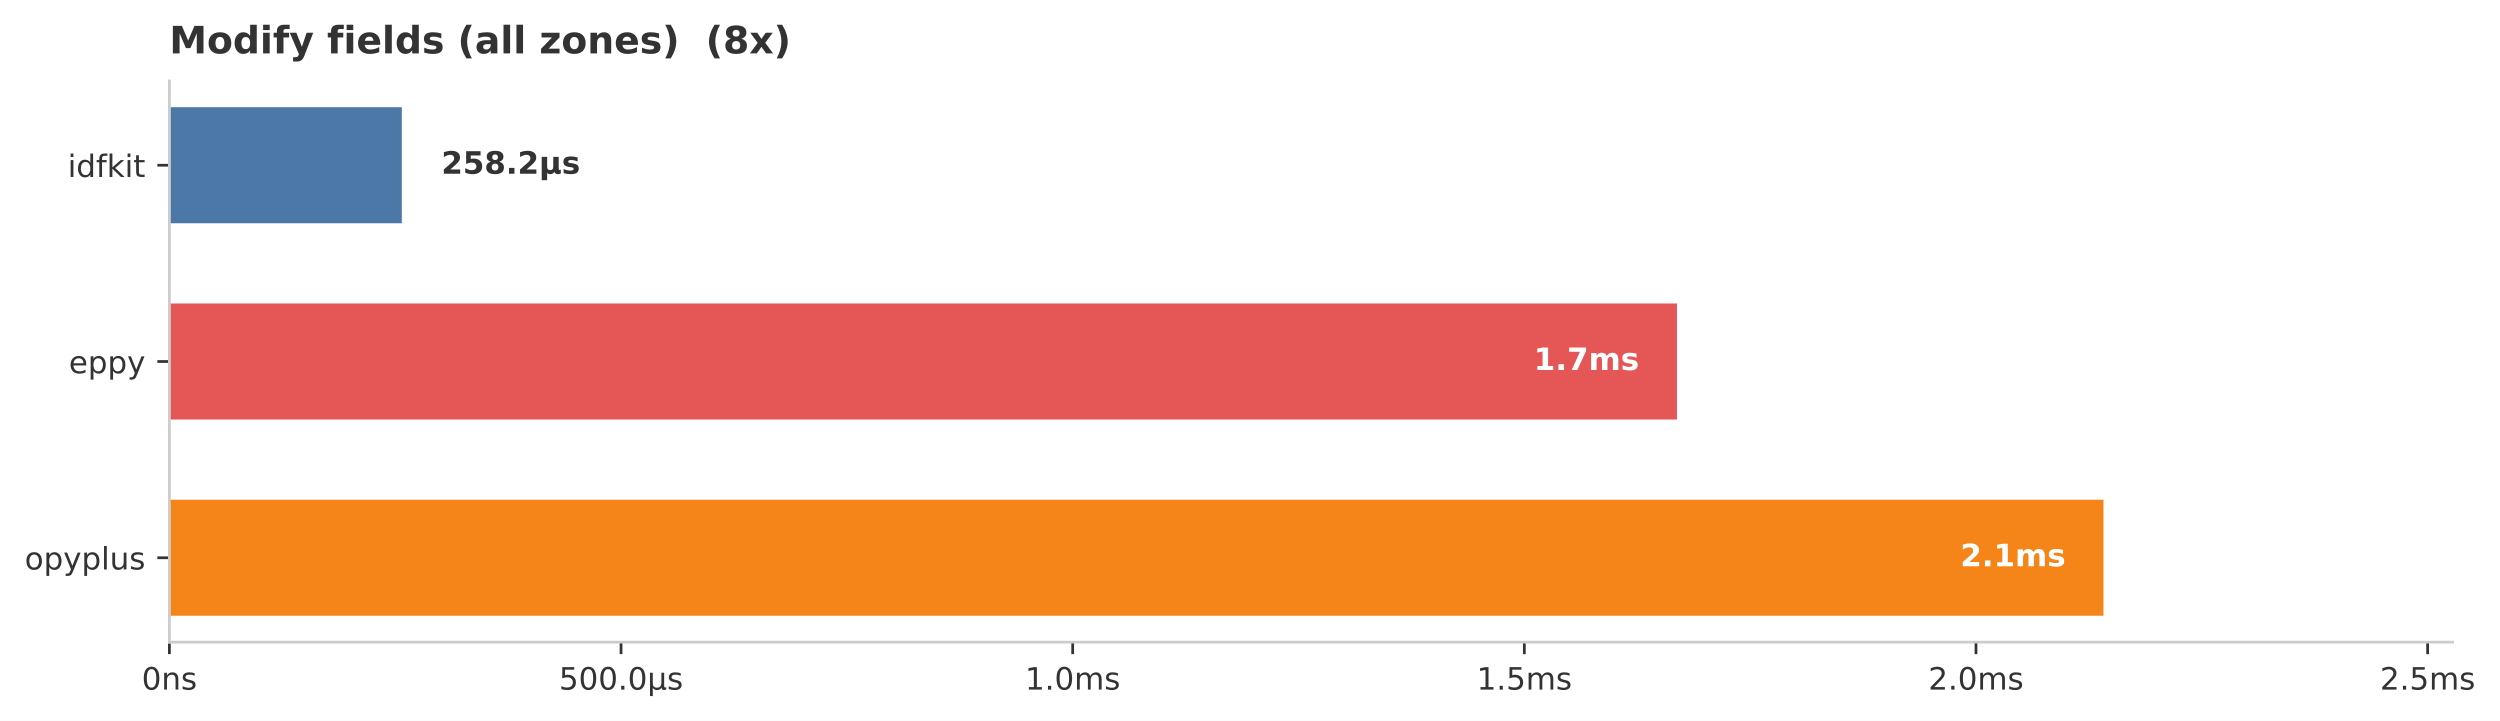
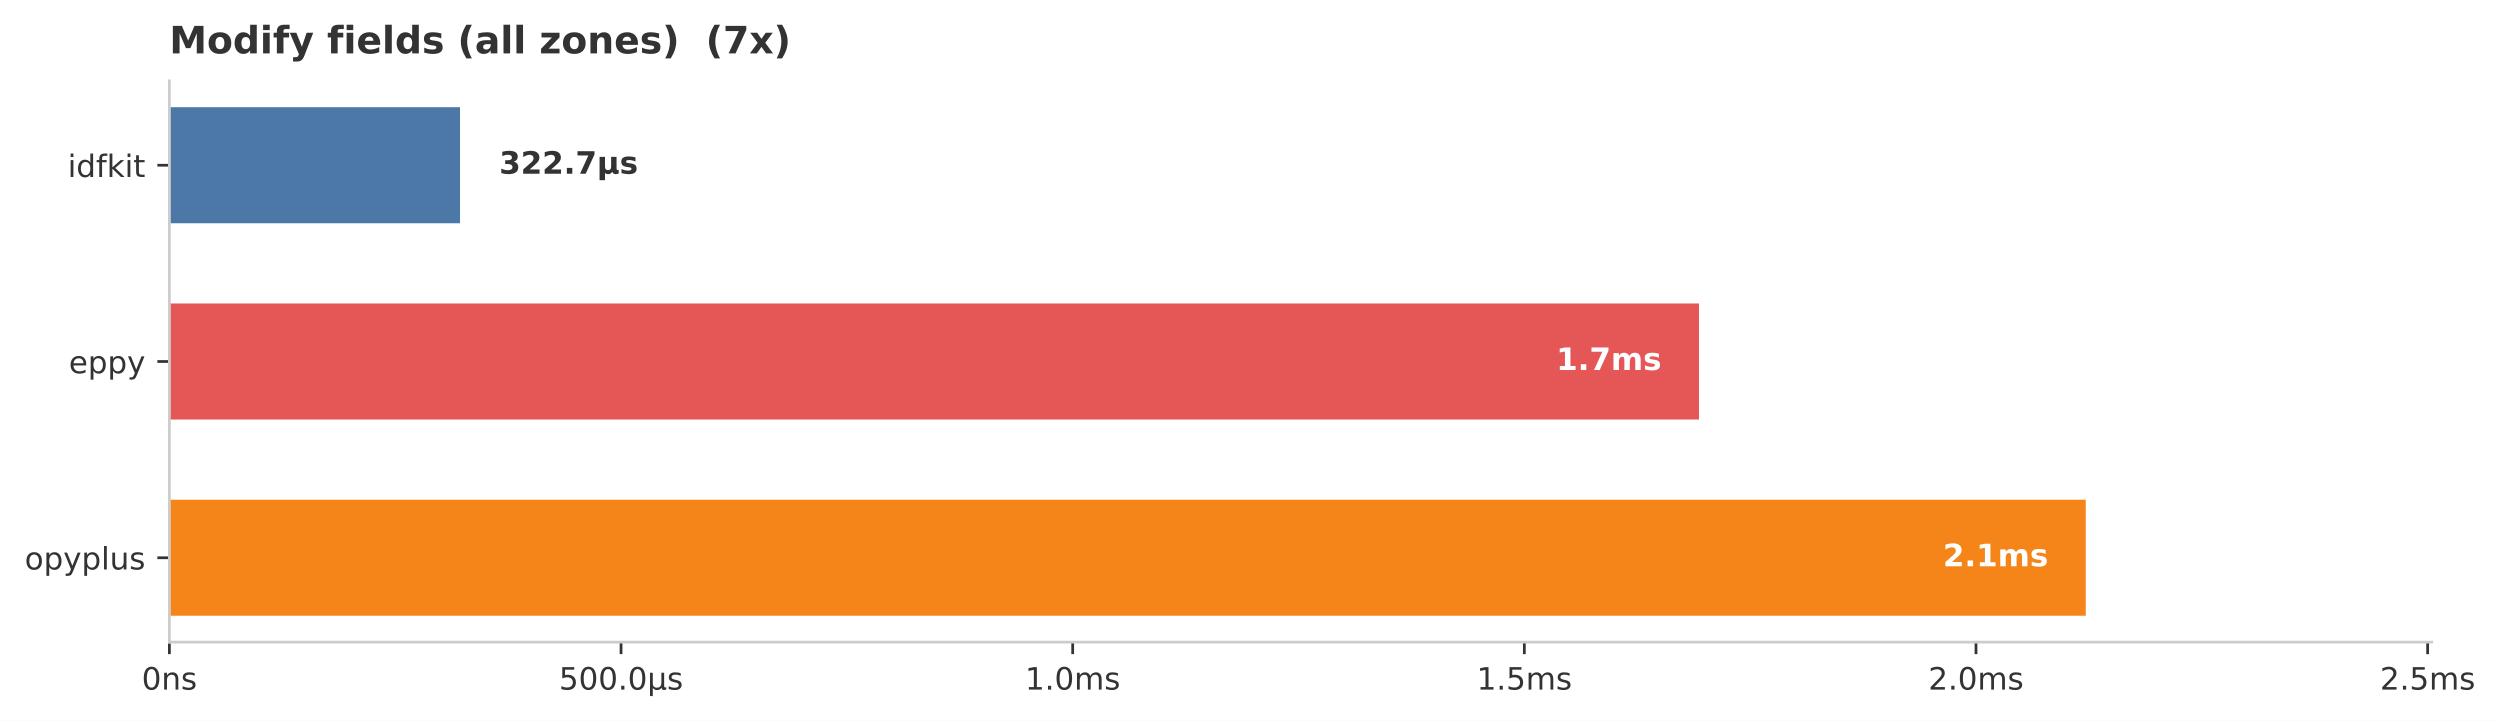
- <svg xmlns="http://www.w3.org/2000/svg" xmlns:xlink="http://www.w3.org/1999/xlink" width="728.387pt" height="210pt" viewBox="0 0 728.387 210" version="1.1">
+ <svg xmlns="http://www.w3.org/2000/svg" xmlns:xlink="http://www.w3.org/1999/xlink" width="728.399pt" height="210pt" viewBox="0 0 728.399 210" version="1.1">
  <defs>
    <style type="text/css">*{stroke-linejoin: round; stroke-linecap: butt}</style>
  </defs>
  <g id="figure_1">
    <g id="patch_1">
-       <path d="M 0 210 L 728.387 210 L 728.387 -0 L 0 -0 z " style="fill: #ffffff" />
+       <path d="M 0 210 L 728.399 210 L 728.399 -0 L 0 -0 z " style="fill: #ffffff" />
    </g>
    <g id="axes_1">
      <g id="patch_2">
-         <path d="M 49.353 187.089 L 714.582 187.089 L 714.582 23.558 L 49.353 23.558 z " style="fill: #ffffff" />
+         <path d="M 49.353 187.089 L 708.5 187.089 L 708.5 23.558 L 49.353 23.558 z " style="fill: #ffffff" />
      </g>
      <g id="patch_3">
-         <path d="M 49.353 30.992 L 117.32 30.992 L 117.32 65.299 L 49.353 65.299 z " clip-path="url(#p45bb017839)" style="fill: #4c78a8; stroke: #ffffff; stroke-width: 0.5; stroke-linejoin: miter" />
+         <path d="M 49.353 30.992 L 134.285 30.992 L 134.285 65.299 L 49.353 65.299 z " clip-path="url(#p8c7aa441eb)" style="fill: #4c78a8; stroke: #ffffff; stroke-width: 0.5; stroke-linejoin: miter" />
      </g>
      <g id="patch_4">
-         <path d="M 49.353 88.17 L 488.842 88.17 L 488.842 122.477 L 49.353 122.477 z " clip-path="url(#p45bb017839)" style="fill: #e45756; stroke: #ffffff; stroke-width: 0.5; stroke-linejoin: miter" />
+         <path d="M 49.353 88.17 L 495.265 88.17 L 495.265 122.477 L 49.353 122.477 z " clip-path="url(#p8c7aa441eb)" style="fill: #e45756; stroke: #ffffff; stroke-width: 0.5; stroke-linejoin: miter" />
      </g>
      <g id="patch_5">
-         <path d="M 49.353 145.349 L 613.107 145.349 L 613.107 179.656 L 49.353 179.656 z " clip-path="url(#p45bb017839)" style="fill: #f58518; stroke: #ffffff; stroke-width: 0.5; stroke-linejoin: miter" />
+         <path d="M 49.353 145.349 L 607.952 145.349 L 607.952 179.656 L 49.353 179.656 z " clip-path="url(#p8c7aa441eb)" style="fill: #f58518; stroke: #ffffff; stroke-width: 0.5; stroke-linejoin: miter" />
      </g>
      <g id="matplotlib.axis_1">
        <g id="xtick_1">
          <g id="line2d_1">
            <defs>
-               <path id="m4ce6fe89cb" d="M 0 0 L 0 3.5 " style="stroke: #333333; stroke-width: 0.8" />
+               <path id="m8dcf3aec24" d="M 0 0 L 0 3.5 " style="stroke: #333333; stroke-width: 0.8" />
            </defs>
            <g>
-               <use xlink:href="#m4ce6fe89cb" x="49.353" y="187.089" style="fill: #333333; stroke: #333333; stroke-width: 0.8" />
+               <use xlink:href="#m8dcf3aec24" x="49.353" y="187.089" style="fill: #333333; stroke: #333333; stroke-width: 0.8" />
            </g>
          </g>
          <g id="text_1">
            <g style="fill: #333333" transform="translate(41.29422 200.9278) scale(0.09 -0.09)">
              <defs>
                <path id="DejaVuSans-30" d="M 2034 4250 Q 1547 4250 1301 3770 Q 1056 3291 1056 2328 Q 1056 1369 1301 889 Q 1547 409 2034 409 Q 2525 409 2770 889 Q 3016 1369 3016 2328 Q 3016 3291 2770 3770 Q 2525 4250 2034 4250 z M 2034 4750 Q 2819 4750 3233 4129 Q 3647 3509 3647 2328 Q 3647 1150 3233 529 Q 2819 -91 2034 -91 Q 1250 -91 836 529 Q 422 1150 422 2328 Q 422 3509 836 4129 Q 1250 4750 2034 4750 z " transform="scale(0.015625)" />
                <path id="DejaVuSans-6e" d="M 3513 2113 L 3513 0 L 2938 0 L 2938 2094 Q 2938 2591 2744 2837 Q 2550 3084 2163 3084 Q 1697 3084 1428 2787 Q 1159 2491 1159 1978 L 1159 0 L 581 0 L 581 3500 L 1159 3500 L 1159 2956 Q 1366 3272 1645 3428 Q 1925 3584 2291 3584 Q 2894 3584 3203 3211 Q 3513 2838 3513 2113 z " transform="scale(0.015625)" />
                <path id="DejaVuSans-73" d="M 2834 3397 L 2834 2853 Q 2591 2978 2328 3040 Q 2066 3103 1784 3103 Q 1356 3103 1142 2972 Q 928 2841 928 2578 Q 928 2378 1081 2264 Q 1234 2150 1697 2047 L 1894 2003 Q 2506 1872 2764 1633 Q 3022 1394 3022 966 Q 3022 478 2636 193 Q 2250 -91 1575 -91 Q 1294 -91 989 -36 Q 684 19 347 128 L 347 722 Q 666 556 975 473 Q 1284 391 1588 391 Q 1994 391 2212 530 Q 2431 669 2431 922 Q 2431 1156 2273 1281 Q 2116 1406 1581 1522 L 1381 1569 Q 847 1681 609 1914 Q 372 2147 372 2553 Q 372 3047 722 3315 Q 1072 3584 1716 3584 Q 2034 3584 2315 3537 Q 2597 3491 2834 3397 z " transform="scale(0.015625)" />
              </defs>
              <use xlink:href="#DejaVuSans-30" />
              <use xlink:href="#DejaVuSans-6e" transform="translate(63.62305 0)" />
              <use xlink:href="#DejaVuSans-73" transform="translate(127.002 0)" />
            </g>
          </g>
        </g>
        <g id="xtick_2">
          <g id="line2d_2">
            <g>
-               <use xlink:href="#m4ce6fe89cb" x="180.943" y="187.089" style="fill: #333333; stroke: #333333; stroke-width: 0.8" />
+               <use xlink:href="#m8dcf3aec24" x="180.946" y="187.089" style="fill: #333333; stroke: #333333; stroke-width: 0.8" />
            </g>
          </g>
          <g id="text_2">
-             <g style="fill: #333333" transform="translate(162.8533 200.9278) scale(0.09 -0.09)">
+             <g style="fill: #333333" transform="translate(162.8558 200.9278) scale(0.09 -0.09)">
              <defs>
                <path id="DejaVuSans-35" d="M 691 4666 L 3169 4666 L 3169 4134 L 1269 4134 L 1269 2991 Q 1406 3038 1543 3061 Q 1681 3084 1819 3084 Q 2600 3084 3056 2656 Q 3513 2228 3513 1497 Q 3513 744 3044 326 Q 2575 -91 1722 -91 Q 1428 -91 1123 -41 Q 819 9 494 109 L 494 744 Q 775 591 1075 516 Q 1375 441 1709 441 Q 2250 441 2565 725 Q 2881 1009 2881 1497 Q 2881 1984 2565 2268 Q 2250 2553 1709 2553 Q 1456 2553 1204 2497 Q 953 2441 691 2322 L 691 4666 z " transform="scale(0.015625)" />
                <path id="DejaVuSans-2e" d="M 684 794 L 1344 794 L 1344 0 L 684 0 L 684 794 z " transform="scale(0.015625)" />
                <path id="DejaVuSans-b5" d="M 544 -1331 L 544 3500 L 1119 3500 L 1119 1325 Q 1119 872 1334 640 Q 1550 409 1972 409 Q 2434 409 2667 671 Q 2900 934 2900 1459 L 2900 3500 L 3475 3500 L 3475 806 Q 3475 619 3529 530 Q 3584 441 3700 441 Q 3728 441 3778 458 Q 3828 475 3916 513 L 3916 50 Q 3788 -22 3673 -56 Q 3559 -91 3450 -91 Q 3234 -91 3106 31 Q 2978 153 2931 403 Q 2775 156 2548 32 Q 2322 -91 2016 -91 Q 1697 -91 1473 31 Q 1250 153 1119 397 L 1119 -1331 L 544 -1331 z " transform="scale(0.015625)" />
              </defs>
              <use xlink:href="#DejaVuSans-35" />
              <use xlink:href="#DejaVuSans-30" transform="translate(63.62305 0)" />
              <use xlink:href="#DejaVuSans-30" transform="translate(127.2461 0)" />
              <use xlink:href="#DejaVuSans-2e" transform="translate(190.8691 0)" />
              <use xlink:href="#DejaVuSans-30" transform="translate(222.6562 0)" />
              <use xlink:href="#DejaVuSans-b5" transform="translate(286.2793 0)" />
              <use xlink:href="#DejaVuSans-73" transform="translate(349.9023 0)" />
            </g>
          </g>
        </g>
        <g id="xtick_3">
          <g id="line2d_3">
            <g>
-               <use xlink:href="#m4ce6fe89cb" x="312.533" y="187.089" style="fill: #333333; stroke: #333333; stroke-width: 0.8" />
+               <use xlink:href="#m8dcf3aec24" x="312.538" y="187.089" style="fill: #333333; stroke: #333333; stroke-width: 0.8" />
            </g>
          </g>
          <g id="text_3">
-             <g style="fill: #333333" transform="translate(298.6493 200.9278) scale(0.09 -0.09)">
+             <g style="fill: #333333" transform="translate(298.6543 200.9278) scale(0.09 -0.09)">
              <defs>
                <path id="DejaVuSans-31" d="M 794 531 L 1825 531 L 1825 4091 L 703 3866 L 703 4441 L 1819 4666 L 2450 4666 L 2450 531 L 3481 531 L 3481 0 L 794 0 L 794 531 z " transform="scale(0.015625)" />
                <path id="DejaVuSans-6d" d="M 3328 2828 Q 3544 3216 3844 3400 Q 4144 3584 4550 3584 Q 5097 3584 5394 3201 Q 5691 2819 5691 2113 L 5691 0 L 5113 0 L 5113 2094 Q 5113 2597 4934 2840 Q 4756 3084 4391 3084 Q 3944 3084 3684 2787 Q 3425 2491 3425 1978 L 3425 0 L 2847 0 L 2847 2094 Q 2847 2600 2669 2842 Q 2491 3084 2119 3084 Q 1678 3084 1418 2786 Q 1159 2488 1159 1978 L 1159 0 L 581 0 L 581 3500 L 1159 3500 L 1159 2956 Q 1356 3278 1631 3431 Q 1906 3584 2284 3584 Q 2666 3584 2933 3390 Q 3200 3197 3328 2828 z " transform="scale(0.015625)" />
              </defs>
              <use xlink:href="#DejaVuSans-31" />
              <use xlink:href="#DejaVuSans-2e" transform="translate(63.62305 0)" />
              <use xlink:href="#DejaVuSans-30" transform="translate(95.41016 0)" />
              <use xlink:href="#DejaVuSans-6d" transform="translate(159.0332 0)" />
              <use xlink:href="#DejaVuSans-73" transform="translate(256.4453 0)" />
            </g>
          </g>
        </g>
        <g id="xtick_4">
          <g id="line2d_4">
            <g>
-               <use xlink:href="#m4ce6fe89cb" x="444.123" y="187.089" style="fill: #333333; stroke: #333333; stroke-width: 0.8" />
+               <use xlink:href="#m8dcf3aec24" x="444.131" y="187.089" style="fill: #333333; stroke: #333333; stroke-width: 0.8" />
            </g>
          </g>
          <g id="text_4">
-             <g style="fill: #333333" transform="translate(430.2392 200.9278) scale(0.09 -0.09)">
+             <g style="fill: #333333" transform="translate(430.2466 200.9278) scale(0.09 -0.09)">
              <use xlink:href="#DejaVuSans-31" />
              <use xlink:href="#DejaVuSans-2e" transform="translate(63.62305 0)" />
              <use xlink:href="#DejaVuSans-35" transform="translate(95.41016 0)" />
              <use xlink:href="#DejaVuSans-6d" transform="translate(159.0332 0)" />
              <use xlink:href="#DejaVuSans-73" transform="translate(256.4453 0)" />
            </g>
          </g>
        </g>
        <g id="xtick_5">
          <g id="line2d_5">
            <g>
-               <use xlink:href="#m4ce6fe89cb" x="575.713" y="187.089" style="fill: #333333; stroke: #333333; stroke-width: 0.8" />
+               <use xlink:href="#m8dcf3aec24" x="575.723" y="187.089" style="fill: #333333; stroke: #333333; stroke-width: 0.8" />
            </g>
          </g>
          <g id="text_5">
-             <g style="fill: #333333" transform="translate(561.8291 200.9278) scale(0.09 -0.09)">
+             <g style="fill: #333333" transform="translate(561.839 200.9278) scale(0.09 -0.09)">
              <defs>
                <path id="DejaVuSans-32" d="M 1228 531 L 3431 531 L 3431 0 L 469 0 L 469 531 Q 828 903 1448 1529 Q 2069 2156 2228 2338 Q 2531 2678 2651 2914 Q 2772 3150 2772 3378 Q 2772 3750 2511 3984 Q 2250 4219 1831 4219 Q 1534 4219 1204 4116 Q 875 4013 500 3803 L 500 4441 Q 881 4594 1212 4672 Q 1544 4750 1819 4750 Q 2544 4750 2975 4387 Q 3406 4025 3406 3419 Q 3406 3131 3298 2873 Q 3191 2616 2906 2266 Q 2828 2175 2409 1742 Q 1991 1309 1228 531 z " transform="scale(0.015625)" />
              </defs>
              <use xlink:href="#DejaVuSans-32" />
              <use xlink:href="#DejaVuSans-2e" transform="translate(63.62305 0)" />
              <use xlink:href="#DejaVuSans-30" transform="translate(95.41016 0)" />
              <use xlink:href="#DejaVuSans-6d" transform="translate(159.0332 0)" />
              <use xlink:href="#DejaVuSans-73" transform="translate(256.4453 0)" />
            </g>
          </g>
        </g>
        <g id="xtick_6">
          <g id="line2d_6">
            <g>
-               <use xlink:href="#m4ce6fe89cb" x="707.303" y="187.089" style="fill: #333333; stroke: #333333; stroke-width: 0.8" />
+               <use xlink:href="#m8dcf3aec24" x="707.315" y="187.089" style="fill: #333333; stroke: #333333; stroke-width: 0.8" />
            </g>
          </g>
          <g id="text_6">
-             <g style="fill: #333333" transform="translate(693.419 200.9278) scale(0.09 -0.09)">
+             <g style="fill: #333333" transform="translate(693.4314 200.9278) scale(0.09 -0.09)">
              <use xlink:href="#DejaVuSans-32" />
              <use xlink:href="#DejaVuSans-2e" transform="translate(63.62305 0)" />
              <use xlink:href="#DejaVuSans-35" transform="translate(95.41016 0)" />
              <use xlink:href="#DejaVuSans-6d" transform="translate(159.0332 0)" />
              <use xlink:href="#DejaVuSans-73" transform="translate(256.4453 0)" />
            </g>
          </g>
        </g>
      </g>
      <g id="matplotlib.axis_2">
        <g id="ytick_1">
          <g id="line2d_7">
            <defs>
-               <path id="m4fc2e59702" d="M 0 0 L -3.5 0 " style="stroke: #333333; stroke-width: 0.8" />
+               <path id="m321cd11649" d="M 0 0 L -3.5 0 " style="stroke: #333333; stroke-width: 0.8" />
            </defs>
            <g>
-               <use xlink:href="#m4fc2e59702" x="49.353" y="48.145" style="fill: #333333; stroke: #333333; stroke-width: 0.8" />
+               <use xlink:href="#m321cd11649" x="49.353" y="48.145" style="fill: #333333; stroke: #333333; stroke-width: 0.8" />
            </g>
          </g>
          <g id="text_7">
            <g style="fill: #333333" transform="translate(19.73109 51.5644) scale(0.09 -0.09)">
              <defs>
                <path id="DejaVuSans-69" d="M 603 3500 L 1178 3500 L 1178 0 L 603 0 L 603 3500 z M 603 4863 L 1178 4863 L 1178 4134 L 603 4134 L 603 4863 z " transform="scale(0.015625)" />
                <path id="DejaVuSans-64" d="M 2906 2969 L 2906 4863 L 3481 4863 L 3481 0 L 2906 0 L 2906 525 Q 2725 213 2448 61 Q 2172 -91 1784 -91 Q 1150 -91 751 415 Q 353 922 353 1747 Q 353 2572 751 3078 Q 1150 3584 1784 3584 Q 2172 3584 2448 3432 Q 2725 3281 2906 2969 z M 947 1747 Q 947 1113 1208 752 Q 1469 391 1925 391 Q 2381 391 2643 752 Q 2906 1113 2906 1747 Q 2906 2381 2643 2742 Q 2381 3103 1925 3103 Q 1469 3103 1208 2742 Q 947 2381 947 1747 z " transform="scale(0.015625)" />
                <path id="DejaVuSans-66" d="M 2375 4863 L 2375 4384 L 1825 4384 Q 1516 4384 1395 4259 Q 1275 4134 1275 3809 L 1275 3500 L 2222 3500 L 2222 3053 L 1275 3053 L 1275 0 L 697 0 L 697 3053 L 147 3053 L 147 3500 L 697 3500 L 697 3744 Q 697 4328 969 4595 Q 1241 4863 1831 4863 L 2375 4863 z " transform="scale(0.015625)" />
                <path id="DejaVuSans-6b" d="M 581 4863 L 1159 4863 L 1159 1991 L 2875 3500 L 3609 3500 L 1753 1863 L 3688 0 L 2938 0 L 1159 1709 L 1159 0 L 581 0 L 581 4863 z " transform="scale(0.015625)" />
                <path id="DejaVuSans-74" d="M 1172 4494 L 1172 3500 L 2356 3500 L 2356 3053 L 1172 3053 L 1172 1153 Q 1172 725 1289 603 Q 1406 481 1766 481 L 2356 481 L 2356 0 L 1766 0 Q 1100 0 847 248 Q 594 497 594 1153 L 594 3053 L 172 3053 L 172 3500 L 594 3500 L 594 4494 L 1172 4494 z " transform="scale(0.015625)" />
              </defs>
              <use xlink:href="#DejaVuSans-69" />
              <use xlink:href="#DejaVuSans-64" transform="translate(27.7832 0)" />
              <use xlink:href="#DejaVuSans-66" transform="translate(91.25977 0)" />
              <use xlink:href="#DejaVuSans-6b" transform="translate(126.4648 0)" />
              <use xlink:href="#DejaVuSans-69" transform="translate(184.375 0)" />
              <use xlink:href="#DejaVuSans-74" transform="translate(212.1582 0)" />
            </g>
          </g>
        </g>
        <g id="ytick_2">
          <g id="line2d_8">
            <g>
-               <use xlink:href="#m4fc2e59702" x="49.353" y="105.324" style="fill: #333333; stroke: #333333; stroke-width: 0.8" />
+               <use xlink:href="#m321cd11649" x="49.353" y="105.324" style="fill: #333333; stroke: #333333; stroke-width: 0.8" />
            </g>
          </g>
          <g id="text_8">
            <g style="fill: #333333" transform="translate(20.06156 108.743) scale(0.09 -0.09)">
              <defs>
                <path id="DejaVuSans-65" d="M 3597 1894 L 3597 1613 L 953 1613 Q 991 1019 1311 708 Q 1631 397 2203 397 Q 2534 397 2845 478 Q 3156 559 3463 722 L 3463 178 Q 3153 47 2828 -22 Q 2503 -91 2169 -91 Q 1331 -91 842 396 Q 353 884 353 1716 Q 353 2575 817 3079 Q 1281 3584 2069 3584 Q 2775 3584 3186 3129 Q 3597 2675 3597 1894 z M 3022 2063 Q 3016 2534 2758 2815 Q 2500 3097 2075 3097 Q 1594 3097 1305 2825 Q 1016 2553 972 2059 L 3022 2063 z " transform="scale(0.015625)" />
                <path id="DejaVuSans-70" d="M 1159 525 L 1159 -1331 L 581 -1331 L 581 3500 L 1159 3500 L 1159 2969 Q 1341 3281 1617 3432 Q 1894 3584 2278 3584 Q 2916 3584 3314 3078 Q 3713 2572 3713 1747 Q 3713 922 3314 415 Q 2916 -91 2278 -91 Q 1894 -91 1617 61 Q 1341 213 1159 525 z M 3116 1747 Q 3116 2381 2855 2742 Q 2594 3103 2138 3103 Q 1681 3103 1420 2742 Q 1159 2381 1159 1747 Q 1159 1113 1420 752 Q 1681 391 2138 391 Q 2594 391 2855 752 Q 3116 1113 3116 1747 z " transform="scale(0.015625)" />
                <path id="DejaVuSans-79" d="M 2059 -325 Q 1816 -950 1584 -1140 Q 1353 -1331 966 -1331 L 506 -1331 L 506 -850 L 844 -850 Q 1081 -850 1212 -737 Q 1344 -625 1503 -206 L 1606 56 L 191 3500 L 800 3500 L 1894 763 L 2988 3500 L 3597 3500 L 2059 -325 z " transform="scale(0.015625)" />
              </defs>
              <use xlink:href="#DejaVuSans-65" />
              <use xlink:href="#DejaVuSans-70" transform="translate(61.52344 0)" />
              <use xlink:href="#DejaVuSans-70" transform="translate(125 0)" />
              <use xlink:href="#DejaVuSans-79" transform="translate(188.4766 0)" />
            </g>
          </g>
        </g>
        <g id="ytick_3">
          <g id="line2d_9">
            <g>
-               <use xlink:href="#m4fc2e59702" x="49.353" y="162.502" style="fill: #333333; stroke: #333333; stroke-width: 0.8" />
+               <use xlink:href="#m321cd11649" x="49.353" y="162.502" style="fill: #333333; stroke: #333333; stroke-width: 0.8" />
            </g>
          </g>
          <g id="text_9">
            <g style="fill: #333333" transform="translate(7.2 165.9217) scale(0.09 -0.09)">
              <defs>
                <path id="DejaVuSans-6f" d="M 1959 3097 Q 1497 3097 1228 2736 Q 959 2375 959 1747 Q 959 1119 1226 758 Q 1494 397 1959 397 Q 2419 397 2687 759 Q 2956 1122 2956 1747 Q 2956 2369 2687 2733 Q 2419 3097 1959 3097 z M 1959 3584 Q 2709 3584 3137 3096 Q 3566 2609 3566 1747 Q 3566 888 3137 398 Q 2709 -91 1959 -91 Q 1206 -91 779 398 Q 353 888 353 1747 Q 353 2609 779 3096 Q 1206 3584 1959 3584 z " transform="scale(0.015625)" />
                <path id="DejaVuSans-6c" d="M 603 4863 L 1178 4863 L 1178 0 L 603 0 L 603 4863 z " transform="scale(0.015625)" />
                <path id="DejaVuSans-75" d="M 544 1381 L 544 3500 L 1119 3500 L 1119 1403 Q 1119 906 1312 657 Q 1506 409 1894 409 Q 2359 409 2629 706 Q 2900 1003 2900 1516 L 2900 3500 L 3475 3500 L 3475 0 L 2900 0 L 2900 538 Q 2691 219 2414 64 Q 2138 -91 1772 -91 Q 1169 -91 856 284 Q 544 659 544 1381 z M 1991 3584 L 1991 3584 z " transform="scale(0.015625)" />
              </defs>
              <use xlink:href="#DejaVuSans-6f" />
              <use xlink:href="#DejaVuSans-70" transform="translate(61.18164 0)" />
              <use xlink:href="#DejaVuSans-79" transform="translate(124.6582 0)" />
              <use xlink:href="#DejaVuSans-70" transform="translate(183.8379 0)" />
              <use xlink:href="#DejaVuSans-6c" transform="translate(247.3145 0)" />
              <use xlink:href="#DejaVuSans-75" transform="translate(275.0977 0)" />
              <use xlink:href="#DejaVuSans-73" transform="translate(338.4766 0)" />
            </g>
          </g>
        </g>
      </g>
      <g id="patch_6">
        <path d="M 49.353 187.089 L 49.353 23.558 " style="fill: none; stroke: #cccccc; stroke-width: 0.8; stroke-linejoin: miter; stroke-linecap: square" />
      </g>
      <g id="patch_7">
-         <path d="M 49.353 187.089 L 714.582 187.089 " style="fill: none; stroke: #cccccc; stroke-width: 0.8; stroke-linejoin: miter; stroke-linecap: square" />
+         <path d="M 49.353 187.089 L 708.5 187.089 " style="fill: none; stroke: #cccccc; stroke-width: 0.8; stroke-linejoin: miter; stroke-linecap: square" />
      </g>
      <g id="text_10">
-         <g style="fill: #333333" transform="translate(128.5947 50.61869) scale(0.09 -0.09)">
+         <g style="fill: #333333" transform="translate(145.4572 50.61869) scale(0.09 -0.09)">
          <defs>
+             <path id="DejaVuSans-Bold-33" d="M 2981 2516 Q 3453 2394 3698 2092 Q 3944 1791 3944 1325 Q 3944 631 3412 270 Q 2881 -91 1863 -91 Q 1503 -91 1142 -33 Q 781 25 428 141 L 428 1069 Q 766 900 1098 814 Q 1431 728 1753 728 Q 2231 728 2486 893 Q 2741 1059 2741 1369 Q 2741 1688 2480 1852 Q 2219 2016 1709 2016 L 1228 2016 L 1228 2791 L 1734 2791 Q 2188 2791 2409 2933 Q 2631 3075 2631 3366 Q 2631 3634 2415 3781 Q 2200 3928 1806 3928 Q 1516 3928 1219 3862 Q 922 3797 628 3669 L 628 4550 Q 984 4650 1334 4700 Q 1684 4750 2022 4750 Q 2931 4750 3382 4451 Q 3834 4153 3834 3553 Q 3834 3144 3618 2883 Q 3403 2622 2981 2516 z " transform="scale(0.015625)" />
            <path id="DejaVuSans-Bold-32" d="M 1844 884 L 3897 884 L 3897 0 L 506 0 L 506 884 L 2209 2388 Q 2438 2594 2547 2791 Q 2656 2988 2656 3200 Q 2656 3528 2436 3728 Q 2216 3928 1850 3928 Q 1569 3928 1234 3808 Q 900 3688 519 3450 L 519 4475 Q 925 4609 1322 4679 Q 1719 4750 2100 4750 Q 2938 4750 3402 4381 Q 3866 4013 3866 3353 Q 3866 2972 3669 2642 Q 3472 2313 2841 1759 L 1844 884 z " transform="scale(0.015625)" />
-             <path id="DejaVuSans-Bold-35" d="M 678 4666 L 3669 4666 L 3669 3781 L 1638 3781 L 1638 3059 Q 1775 3097 1914 3117 Q 2053 3138 2203 3138 Q 3056 3138 3531 2711 Q 4006 2284 4006 1522 Q 4006 766 3489 337 Q 2972 -91 2053 -91 Q 1656 -91 1267 -14 Q 878 63 494 219 L 494 1166 Q 875 947 1217 837 Q 1559 728 1863 728 Q 2300 728 2551 942 Q 2803 1156 2803 1522 Q 2803 1891 2551 2103 Q 2300 2316 1863 2316 Q 1603 2316 1309 2248 Q 1016 2181 678 2041 L 678 4666 z " transform="scale(0.015625)" />
-             <path id="DejaVuSans-Bold-38" d="M 2228 2088 Q 1891 2088 1709 1903 Q 1528 1719 1528 1375 Q 1528 1031 1709 848 Q 1891 666 2228 666 Q 2563 666 2741 848 Q 2919 1031 2919 1375 Q 2919 1722 2741 1905 Q 2563 2088 2228 2088 z M 1350 2484 Q 925 2613 709 2878 Q 494 3144 494 3541 Q 494 4131 934 4440 Q 1375 4750 2228 4750 Q 3075 4750 3515 4442 Q 3956 4134 3956 3541 Q 3956 3144 3739 2878 Q 3522 2613 3097 2484 Q 3572 2353 3814 2058 Q 4056 1763 4056 1313 Q 4056 619 3595 264 Q 3134 -91 2228 -91 Q 1319 -91 855 264 Q 391 619 391 1313 Q 391 1763 633 2058 Q 875 2353 1350 2484 z M 1631 3419 Q 1631 3141 1786 2991 Q 1941 2841 2228 2841 Q 2509 2841 2662 2991 Q 2816 3141 2816 3419 Q 2816 3697 2662 3845 Q 2509 3994 2228 3994 Q 1941 3994 1786 3844 Q 1631 3694 1631 3419 z " transform="scale(0.015625)" />
            <path id="DejaVuSans-Bold-2e" d="M 653 1209 L 1778 1209 L 1778 0 L 653 0 L 653 1209 z " transform="scale(0.015625)" />
+             <path id="DejaVuSans-Bold-37" d="M 428 4666 L 3944 4666 L 3944 3988 L 2125 0 L 953 0 L 2675 3781 L 428 3781 L 428 4666 z " transform="scale(0.015625)" />
            <path id="DejaVuSans-Bold-b5" d="M 544 -1338 L 544 3500 L 1672 3500 L 1672 1466 Q 1672 1103 1828 926 Q 1984 750 2303 750 Q 2625 750 2781 926 Q 2938 1103 2938 1466 L 2938 3500 L 4063 3500 L 4063 1159 Q 4063 938 4114 850 Q 4166 763 4288 763 Q 4344 763 4395 778 Q 4447 794 4506 831 L 4506 50 Q 4341 -22 4195 -56 Q 4050 -91 3909 -91 Q 3631 -91 3454 26 Q 3278 144 3169 403 Q 3022 156 2811 32 Q 2600 -91 2322 -91 Q 2091 -91 1928 -17 Q 1766 56 1672 206 L 1672 -1338 L 544 -1338 z " transform="scale(0.015625)" />
            <path id="DejaVuSans-Bold-73" d="M 3272 3391 L 3272 2541 Q 2913 2691 2578 2766 Q 2244 2841 1947 2841 Q 1628 2841 1473 2761 Q 1319 2681 1319 2516 Q 1319 2381 1436 2309 Q 1553 2238 1856 2203 L 2053 2175 Q 2913 2066 3209 1816 Q 3506 1566 3506 1031 Q 3506 472 3093 190 Q 2681 -91 1863 -91 Q 1516 -91 1145 -36 Q 775 19 384 128 L 384 978 Q 719 816 1070 734 Q 1422 653 1784 653 Q 2113 653 2278 743 Q 2444 834 2444 1013 Q 2444 1163 2330 1236 Q 2216 1309 1875 1350 L 1678 1375 Q 931 1469 631 1722 Q 331 1975 331 2491 Q 331 3047 712 3315 Q 1094 3584 1881 3584 Q 2191 3584 2531 3537 Q 2872 3491 3272 3391 z " transform="scale(0.015625)" />
          </defs>
-           <use xlink:href="#DejaVuSans-Bold-32" />
-           <use xlink:href="#DejaVuSans-Bold-35" transform="translate(69.58008 0)" />
-           <use xlink:href="#DejaVuSans-Bold-38" transform="translate(139.1602 0)" />
+           <use xlink:href="#DejaVuSans-Bold-33" />
+           <use xlink:href="#DejaVuSans-Bold-32" transform="translate(69.58008 0)" />
+           <use xlink:href="#DejaVuSans-Bold-32" transform="translate(139.1602 0)" />
          <use xlink:href="#DejaVuSans-Bold-2e" transform="translate(208.7402 0)" />
-           <use xlink:href="#DejaVuSans-Bold-32" transform="translate(246.7285 0)" />
+           <use xlink:href="#DejaVuSans-Bold-37" transform="translate(246.7285 0)" />
          <use xlink:href="#DejaVuSans-Bold-b5" transform="translate(316.3086 0)" />
          <use xlink:href="#DejaVuSans-Bold-73" transform="translate(389.8926 0)" />
        </g>
      </g>
      <g id="text_11">
-         <g style="fill: #ffffff" transform="translate(446.8892 107.8072) scale(0.09 -0.09)">
+         <g style="fill: #ffffff" transform="translate(453.4157 107.8072) scale(0.09 -0.09)">
          <defs>
            <path id="DejaVuSans-Bold-31" d="M 750 831 L 1813 831 L 1813 3847 L 722 3622 L 722 4441 L 1806 4666 L 2950 4666 L 2950 831 L 4013 831 L 4013 0 L 750 0 L 750 831 z " transform="scale(0.015625)" />
-             <path id="DejaVuSans-Bold-37" d="M 428 4666 L 3944 4666 L 3944 3988 L 2125 0 L 953 0 L 2675 3781 L 428 3781 L 428 4666 z " transform="scale(0.015625)" />
            <path id="DejaVuSans-Bold-6d" d="M 3781 2919 Q 3994 3244 4286 3414 Q 4578 3584 4928 3584 Q 5531 3584 5847 3212 Q 6163 2841 6163 2131 L 6163 0 L 5038 0 L 5038 1825 Q 5041 1866 5042 1909 Q 5044 1953 5044 2034 Q 5044 2406 4934 2573 Q 4825 2741 4581 2741 Q 4263 2741 4089 2478 Q 3916 2216 3909 1719 L 3909 0 L 2784 0 L 2784 1825 Q 2784 2406 2684 2573 Q 2584 2741 2328 2741 Q 2006 2741 1831 2477 Q 1656 2213 1656 1722 L 1656 0 L 531 0 L 531 3500 L 1656 3500 L 1656 2988 Q 1863 3284 2130 3434 Q 2397 3584 2719 3584 Q 3081 3584 3359 3409 Q 3638 3234 3781 2919 z " transform="scale(0.015625)" />
          </defs>
          <use xlink:href="#DejaVuSans-Bold-31" />
          <use xlink:href="#DejaVuSans-Bold-2e" transform="translate(69.58008 0)" />
          <use xlink:href="#DejaVuSans-Bold-37" transform="translate(107.5684 0)" />
          <use xlink:href="#DejaVuSans-Bold-6d" transform="translate(177.1484 0)" />
          <use xlink:href="#DejaVuSans-Bold-73" transform="translate(281.3477 0)" />
        </g>
      </g>
      <g id="text_12">
-         <g style="fill: #ffffff" transform="translate(571.1542 164.9858) scale(0.09 -0.09)">
+         <g style="fill: #ffffff" transform="translate(566.1027 164.9858) scale(0.09 -0.09)">
          <use xlink:href="#DejaVuSans-Bold-32" />
          <use xlink:href="#DejaVuSans-Bold-2e" transform="translate(69.58008 0)" />
          <use xlink:href="#DejaVuSans-Bold-31" transform="translate(107.5684 0)" />
          <use xlink:href="#DejaVuSans-Bold-6d" transform="translate(177.1484 0)" />
          <use xlink:href="#DejaVuSans-Bold-73" transform="translate(281.3477 0)" />
        </g>
      </g>
      <g id="text_13">
        <g style="fill: #333333" transform="translate(49.35344 15.55828) scale(0.11 -0.11)">
          <defs>
            <path id="DejaVuSans-Bold-4d" d="M 588 4666 L 2119 4666 L 3181 2169 L 4250 4666 L 5778 4666 L 5778 0 L 4641 0 L 4641 3413 L 3566 897 L 2803 897 L 1728 3413 L 1728 0 L 588 0 L 588 4666 z " transform="scale(0.015625)" />
            <path id="DejaVuSans-Bold-6f" d="M 2203 2784 Q 1831 2784 1636 2517 Q 1441 2250 1441 1747 Q 1441 1244 1636 976 Q 1831 709 2203 709 Q 2569 709 2762 976 Q 2956 1244 2956 1747 Q 2956 2250 2762 2517 Q 2569 2784 2203 2784 z M 2203 3584 Q 3106 3584 3614 3096 Q 4122 2609 4122 1747 Q 4122 884 3614 396 Q 3106 -91 2203 -91 Q 1297 -91 786 396 Q 275 884 275 1747 Q 275 2609 786 3096 Q 1297 3584 2203 3584 z " transform="scale(0.015625)" />
            <path id="DejaVuSans-Bold-64" d="M 2919 2988 L 2919 4863 L 4044 4863 L 4044 0 L 2919 0 L 2919 506 Q 2688 197 2409 53 Q 2131 -91 1766 -91 Q 1119 -91 703 423 Q 288 938 288 1747 Q 288 2556 703 3070 Q 1119 3584 1766 3584 Q 2128 3584 2408 3439 Q 2688 3294 2919 2988 z M 2181 722 Q 2541 722 2730 984 Q 2919 1247 2919 1747 Q 2919 2247 2730 2509 Q 2541 2772 2181 2772 Q 1825 2772 1636 2509 Q 1447 2247 1447 1747 Q 1447 1247 1636 984 Q 1825 722 2181 722 z " transform="scale(0.015625)" />
            <path id="DejaVuSans-Bold-69" d="M 538 3500 L 1656 3500 L 1656 0 L 538 0 L 538 3500 z M 538 4863 L 1656 4863 L 1656 3950 L 538 3950 L 538 4863 z " transform="scale(0.015625)" />
            <path id="DejaVuSans-Bold-66" d="M 2841 4863 L 2841 4128 L 2222 4128 Q 1984 4128 1890 4042 Q 1797 3956 1797 3744 L 1797 3500 L 2753 3500 L 2753 2700 L 1797 2700 L 1797 0 L 678 0 L 678 2700 L 122 2700 L 122 3500 L 678 3500 L 678 3744 Q 678 4316 997 4589 Q 1316 4863 1984 4863 L 2841 4863 z " transform="scale(0.015625)" />
            <path id="DejaVuSans-Bold-79" d="M 78 3500 L 1197 3500 L 2138 1125 L 2938 3500 L 4056 3500 L 2584 -331 Q 2363 -916 2067 -1148 Q 1772 -1381 1288 -1381 L 641 -1381 L 641 -647 L 991 -647 Q 1275 -647 1404 -556 Q 1534 -466 1606 -231 L 1638 -134 L 78 3500 z " transform="scale(0.015625)" />
            <path id="DejaVuSans-Bold-20" transform="scale(0.015625)" />
            <path id="DejaVuSans-Bold-65" d="M 4031 1759 L 4031 1441 L 1416 1441 Q 1456 1047 1700 850 Q 1944 653 2381 653 Q 2734 653 3104 758 Q 3475 863 3866 1075 L 3866 213 Q 3469 63 3072 -14 Q 2675 -91 2278 -91 Q 1328 -91 801 392 Q 275 875 275 1747 Q 275 2603 792 3093 Q 1309 3584 2216 3584 Q 3041 3584 3536 3087 Q 4031 2591 4031 1759 z M 2881 2131 Q 2881 2450 2695 2645 Q 2509 2841 2209 2841 Q 1884 2841 1681 2658 Q 1478 2475 1428 2131 L 2881 2131 z " transform="scale(0.015625)" />
            <path id="DejaVuSans-Bold-6c" d="M 538 4863 L 1656 4863 L 1656 0 L 538 0 L 538 4863 z " transform="scale(0.015625)" />
            <path id="DejaVuSans-Bold-28" d="M 2413 -844 L 1484 -844 Q 1006 -72 778 623 Q 550 1319 550 2003 Q 550 2688 779 3389 Q 1009 4091 1484 4856 L 2413 4856 Q 2013 4116 1813 3408 Q 1613 2700 1613 2009 Q 1613 1319 1811 609 Q 2009 -100 2413 -844 z " transform="scale(0.015625)" />
            <path id="DejaVuSans-Bold-61" d="M 2106 1575 Q 1756 1575 1579 1456 Q 1403 1338 1403 1106 Q 1403 894 1545 773 Q 1688 653 1941 653 Q 2256 653 2472 879 Q 2688 1106 2688 1447 L 2688 1575 L 2106 1575 z M 3816 1997 L 3816 0 L 2688 0 L 2688 519 Q 2463 200 2181 54 Q 1900 -91 1497 -91 Q 953 -91 614 226 Q 275 544 275 1050 Q 275 1666 698 1953 Q 1122 2241 2028 2241 L 2688 2241 L 2688 2328 Q 2688 2594 2478 2717 Q 2269 2841 1825 2841 Q 1466 2841 1156 2769 Q 847 2697 581 2553 L 581 3406 Q 941 3494 1303 3539 Q 1666 3584 2028 3584 Q 2975 3584 3395 3211 Q 3816 2838 3816 1997 z " transform="scale(0.015625)" />
            <path id="DejaVuSans-Bold-7a" d="M 366 3500 L 3419 3500 L 3419 2719 L 1575 800 L 3419 800 L 3419 0 L 288 0 L 288 781 L 2131 2700 L 366 2700 L 366 3500 z " transform="scale(0.015625)" />
            <path id="DejaVuSans-Bold-6e" d="M 4056 2131 L 4056 0 L 2931 0 L 2931 347 L 2931 1631 Q 2931 2084 2911 2256 Q 2891 2428 2841 2509 Q 2775 2619 2662 2680 Q 2550 2741 2406 2741 Q 2056 2741 1856 2470 Q 1656 2200 1656 1722 L 1656 0 L 538 0 L 538 3500 L 1656 3500 L 1656 2988 Q 1909 3294 2193 3439 Q 2478 3584 2822 3584 Q 3428 3584 3742 3212 Q 4056 2841 4056 2131 z " transform="scale(0.015625)" />
            <path id="DejaVuSans-Bold-29" d="M 513 -844 Q 913 -100 1113 609 Q 1313 1319 1313 2009 Q 1313 2700 1113 3408 Q 913 4116 513 4856 L 1441 4856 Q 1916 4091 2145 3389 Q 2375 2688 2375 2003 Q 2375 1319 2147 623 Q 1919 -72 1441 -844 L 513 -844 z " transform="scale(0.015625)" />
            <path id="DejaVuSans-Bold-78" d="M 1422 1791 L 159 3500 L 1344 3500 L 2059 2463 L 2784 3500 L 3969 3500 L 2706 1797 L 4031 0 L 2847 0 L 2059 1106 L 1281 0 L 97 0 L 1422 1791 z " transform="scale(0.015625)" />
          </defs>
          <use xlink:href="#DejaVuSans-Bold-4d" />
          <use xlink:href="#DejaVuSans-Bold-6f" transform="translate(99.51172 0)" />
          <use xlink:href="#DejaVuSans-Bold-64" transform="translate(168.2129 0)" />
          <use xlink:href="#DejaVuSans-Bold-69" transform="translate(239.7949 0)" />
          <use xlink:href="#DejaVuSans-Bold-66" transform="translate(274.0723 0)" />
          <use xlink:href="#DejaVuSans-Bold-79" transform="translate(317.5781 0)" />
          <use xlink:href="#DejaVuSans-Bold-20" transform="translate(382.7637 0)" />
          <use xlink:href="#DejaVuSans-Bold-66" transform="translate(417.5781 0)" />
          <use xlink:href="#DejaVuSans-Bold-69" transform="translate(461.084 0)" />
          <use xlink:href="#DejaVuSans-Bold-65" transform="translate(495.3613 0)" />
          <use xlink:href="#DejaVuSans-Bold-6c" transform="translate(563.1836 0)" />
          <use xlink:href="#DejaVuSans-Bold-64" transform="translate(597.4609 0)" />
          <use xlink:href="#DejaVuSans-Bold-73" transform="translate(669.043 0)" />
          <use xlink:href="#DejaVuSans-Bold-20" transform="translate(728.5645 0)" />
          <use xlink:href="#DejaVuSans-Bold-28" transform="translate(763.3789 0)" />
          <use xlink:href="#DejaVuSans-Bold-61" transform="translate(809.082 0)" />
          <use xlink:href="#DejaVuSans-Bold-6c" transform="translate(876.5625 0)" />
          <use xlink:href="#DejaVuSans-Bold-6c" transform="translate(910.8398 0)" />
          <use xlink:href="#DejaVuSans-Bold-20" transform="translate(945.1172 0)" />
          <use xlink:href="#DejaVuSans-Bold-7a" transform="translate(979.9316 0)" />
          <use xlink:href="#DejaVuSans-Bold-6f" transform="translate(1038.135 0)" />
          <use xlink:href="#DejaVuSans-Bold-6e" transform="translate(1106.836 0)" />
          <use xlink:href="#DejaVuSans-Bold-65" transform="translate(1178.027 0)" />
          <use xlink:href="#DejaVuSans-Bold-73" transform="translate(1245.85 0)" />
          <use xlink:href="#DejaVuSans-Bold-29" transform="translate(1305.371 0)" />
          <use xlink:href="#DejaVuSans-Bold-20" transform="translate(1351.074 0)" />
          <use xlink:href="#DejaVuSans-Bold-20" transform="translate(1385.889 0)" />
          <use xlink:href="#DejaVuSans-Bold-28" transform="translate(1420.703 0)" />
-           <use xlink:href="#DejaVuSans-Bold-38" transform="translate(1466.406 0)" />
+           <use xlink:href="#DejaVuSans-Bold-37" transform="translate(1466.406 0)" />
          <use xlink:href="#DejaVuSans-Bold-78" transform="translate(1535.986 0)" />
          <use xlink:href="#DejaVuSans-Bold-29" transform="translate(1600.488 0)" />
        </g>
      </g>
    </g>
  </g>
  <defs>
-     <clipPath id="p45bb017839">
-       <rect x="49.353" y="23.558" width="665.229" height="163.531" />
+     <clipPath id="p8c7aa441eb">
+       <rect x="49.353" y="23.558" width="659.146" height="163.531" />
    </clipPath>
  </defs>
</svg>
